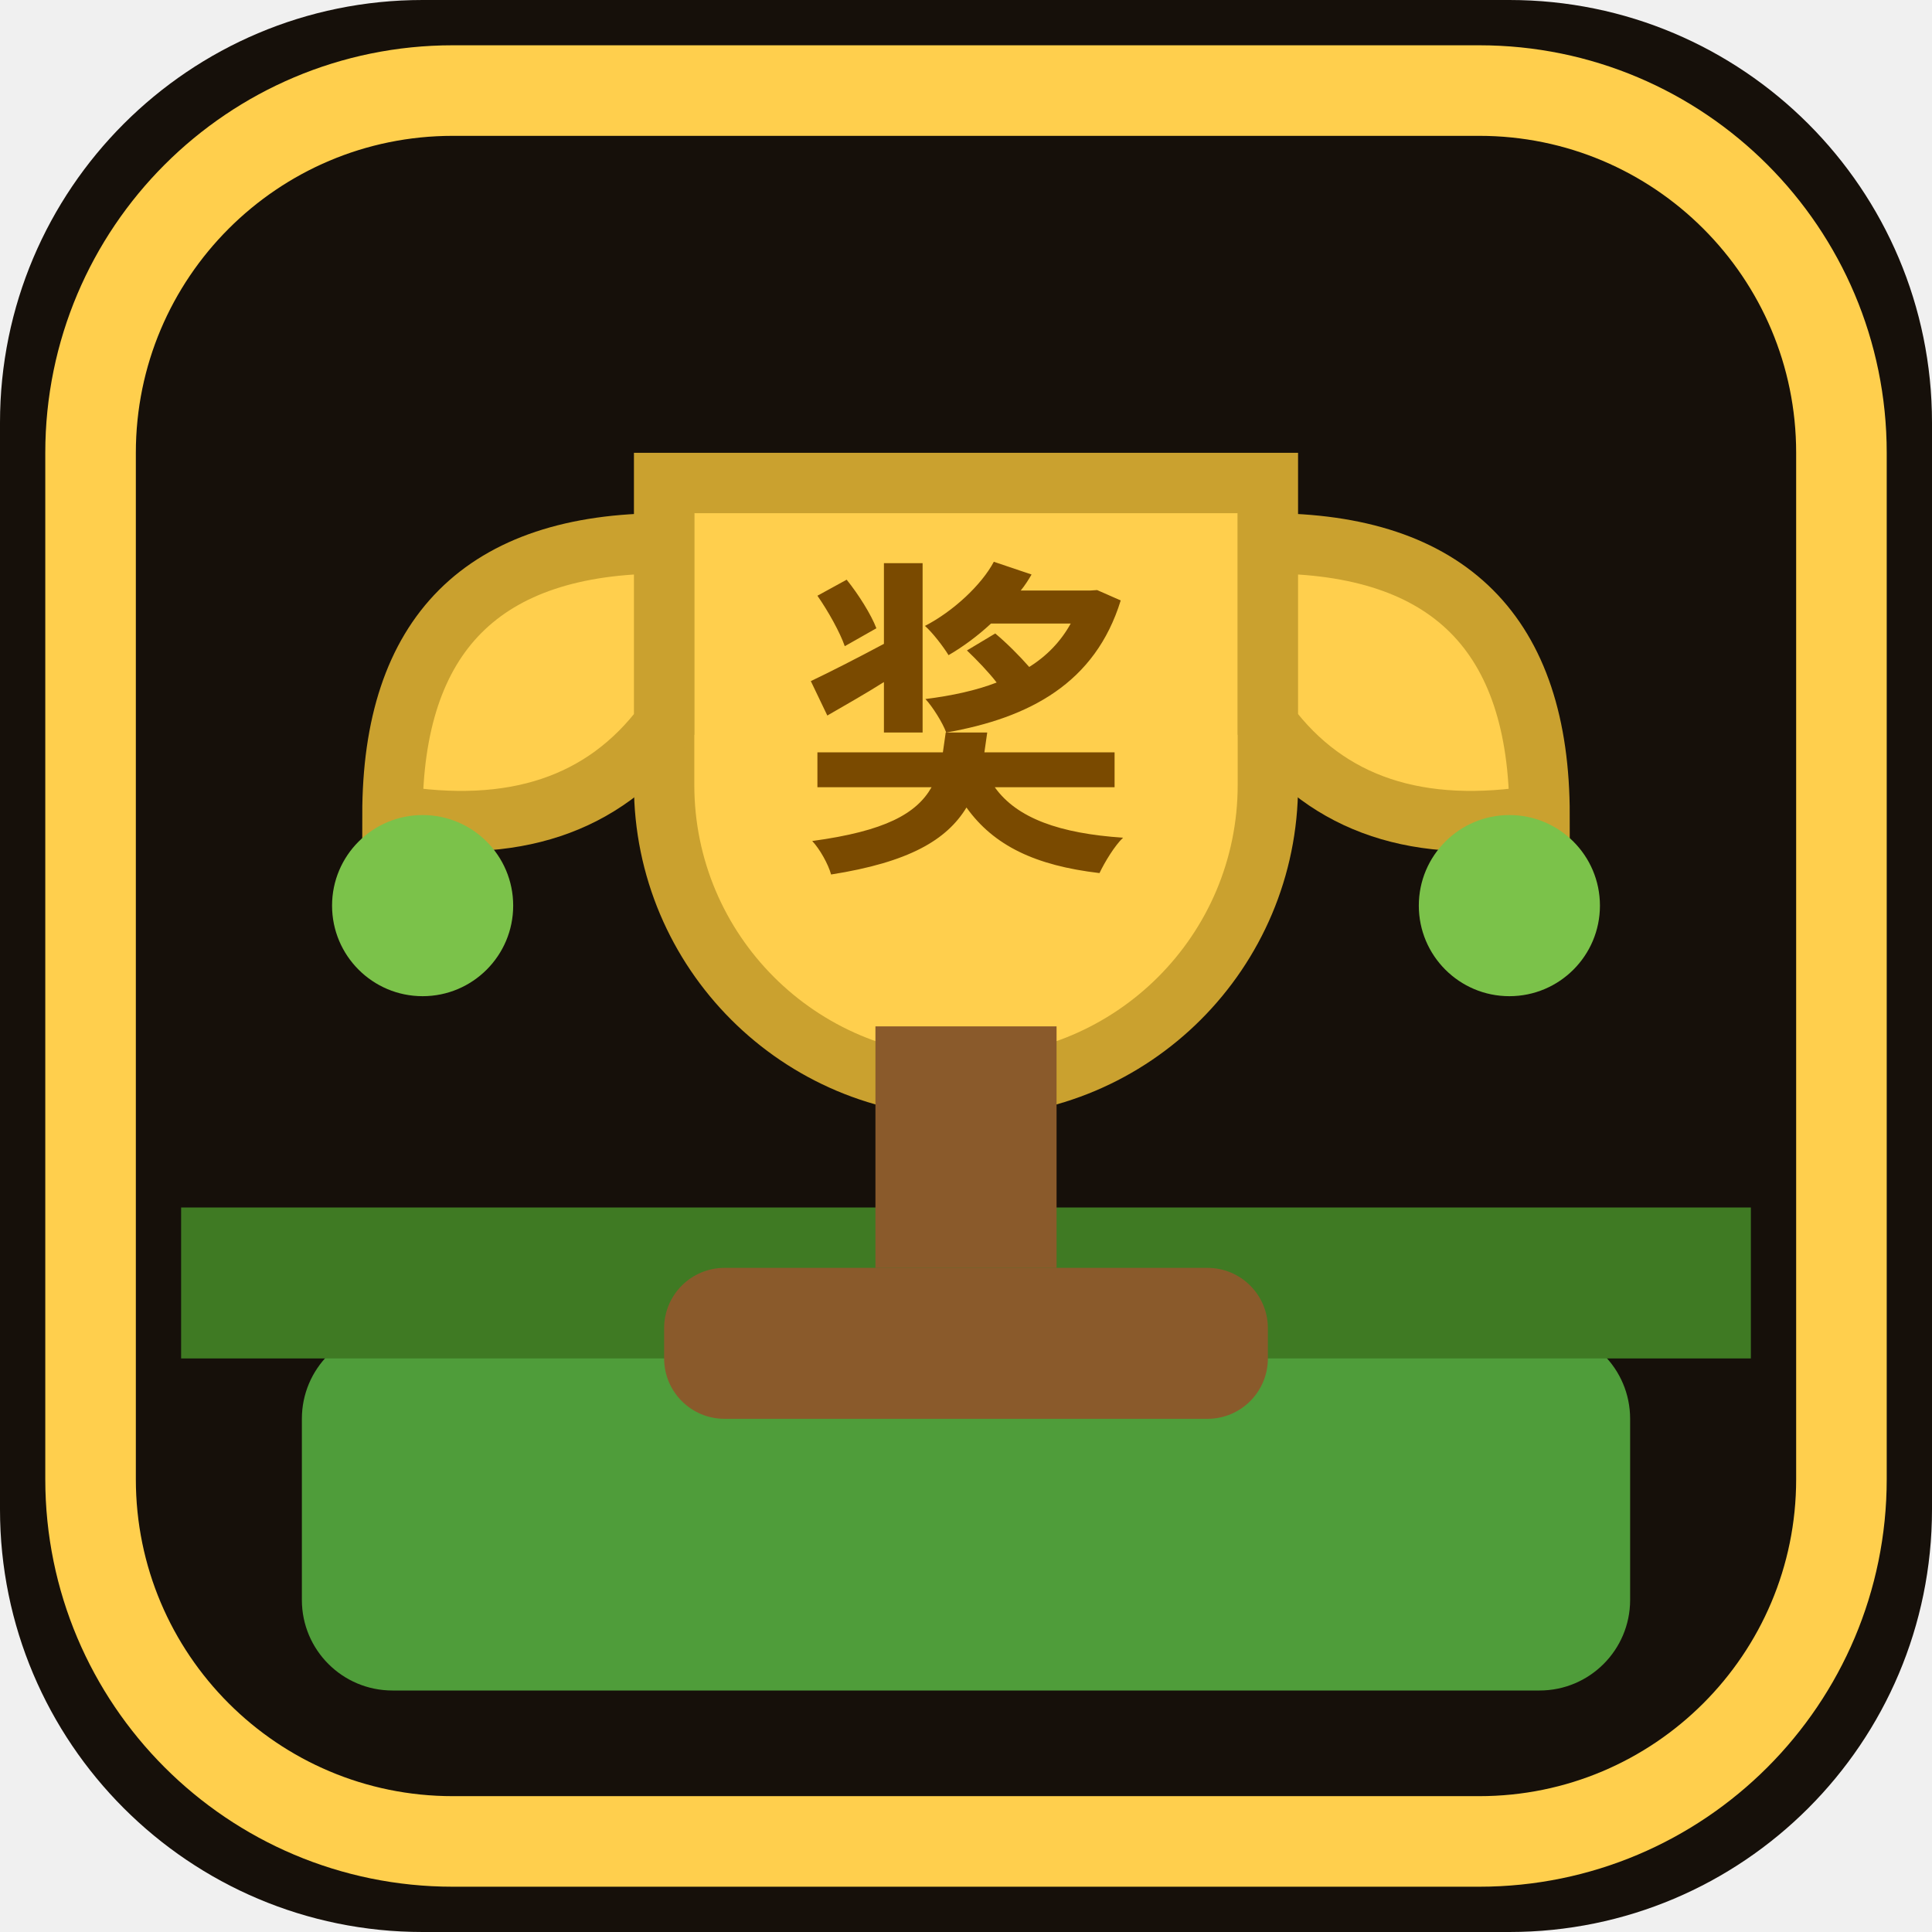
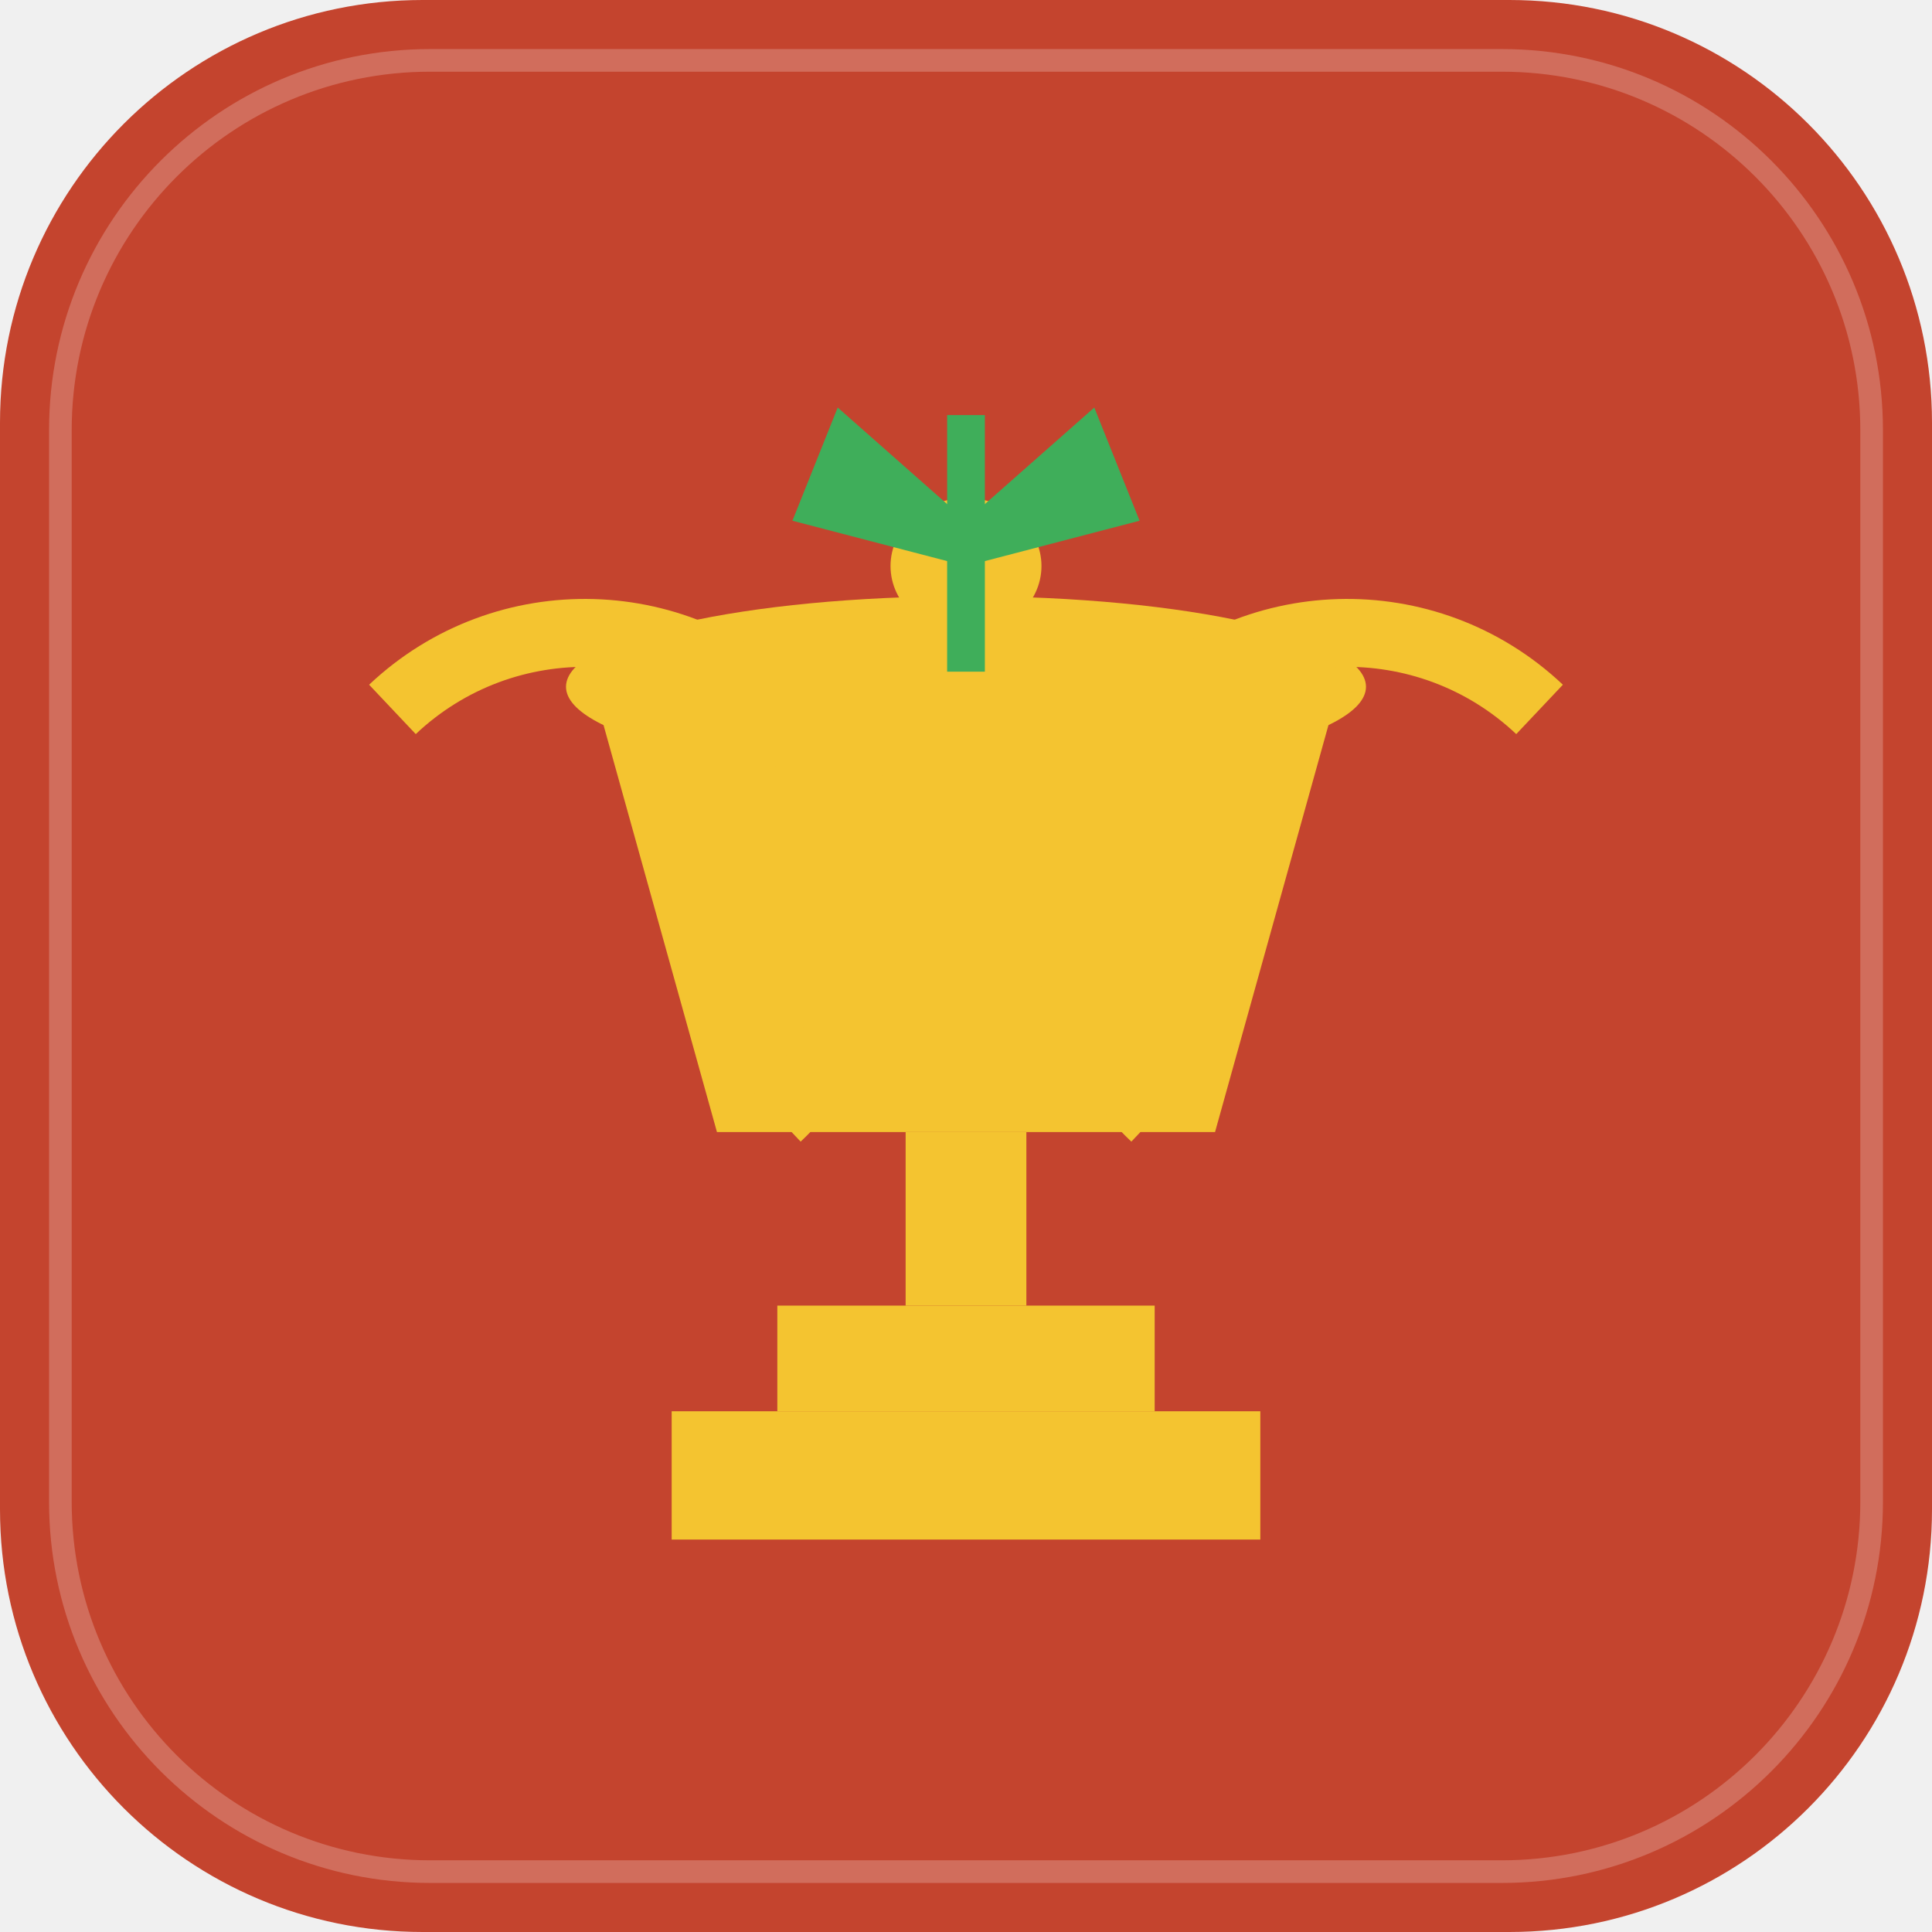
- <svg xmlns="http://www.w3.org/2000/svg" viewBox="0 0 64 64" width="64" height="64">
-   <rect width="64" height="64" rx="14" fill="#16100a" />
-   <rect x="3" y="3" width="58" height="58" rx="12" fill="none" stroke="#ffcf4d" stroke-width="3" />
-   <rect x="10" y="44" width="44" height="12" rx="3" fill="#4f9d3a" />
-   <rect x="6" y="40" width="52" height="5" fill="#3f7a23" />
-   <path d="M22 16 h20 v10 a10 10 0 0 1 -20 0 z" fill="#ffcf4d" stroke="#caa12f" stroke-width="2" />
-   <path d="M22 18 q-9 0 -9 9 q6 1 9 -3z" fill="#ffcf4d" stroke="#caa12f" stroke-width="2" />
-   <path d="M42 18 q9 0 9 9 q-6 1 -9 -3z" fill="#ffcf4d" stroke="#caa12f" stroke-width="2" />
-   <rect x="29" y="34" width="6" height="8" fill="#8a5a2b" />
-   <rect x="22" y="42" width="20" height="5" rx="2" fill="#8a5a2b" />
-   <text x="32" y="28" font-size="11" text-anchor="middle" fill="#7a4a00" font-weight="bold" font-family="sans-serif">奖</text>
-   <g fill="#7bc24a">
-     <circle cx="14" cy="30" r="3" />
-     <circle cx="50" cy="30" r="3" />
+ <svg xmlns="http://www.w3.org/2000/svg" viewBox="0 0 512 512">
+   <rect x="0" y="0" width="512" height="512" rx="112" fill="#c4442e" />
+   <rect x="16" y="16" width="480" height="480" rx="98" fill="none" stroke="#ffffff" stroke-opacity="0.22" stroke-width="6" />
+   <g fill="#f4c430">
+     <ellipse cx="256" cy="150" rx="20" ry="18" />
+     <polygon points="156,178 356,178 322,300 190,300" />
+     <ellipse cx="256" cy="182" rx="106" ry="24" />
+     <rect x="240" y="300" width="32" height="46" />
+     <rect x="206" y="346" width="100" height="28" />
+     <rect x="178" y="374" width="156" height="34" />
+   </g>
+   <path d="M104 188 A54 54 0 0 1 206 296" fill="none" stroke="#f4c430" stroke-width="18" />
+   <path d="M408 188 A54 54 0 0 0 306 296" fill="none" stroke="#f4c430" stroke-width="18" />
+   <g fill="#3fae5a">
+     <rect x="251" y="110" width="10" height="68" />
+     <polygon points="256,150 210,138 222,108 256,138" />
+     <polygon points="256,150 302,138 290,108 256,138" />
  </g>
</svg>
